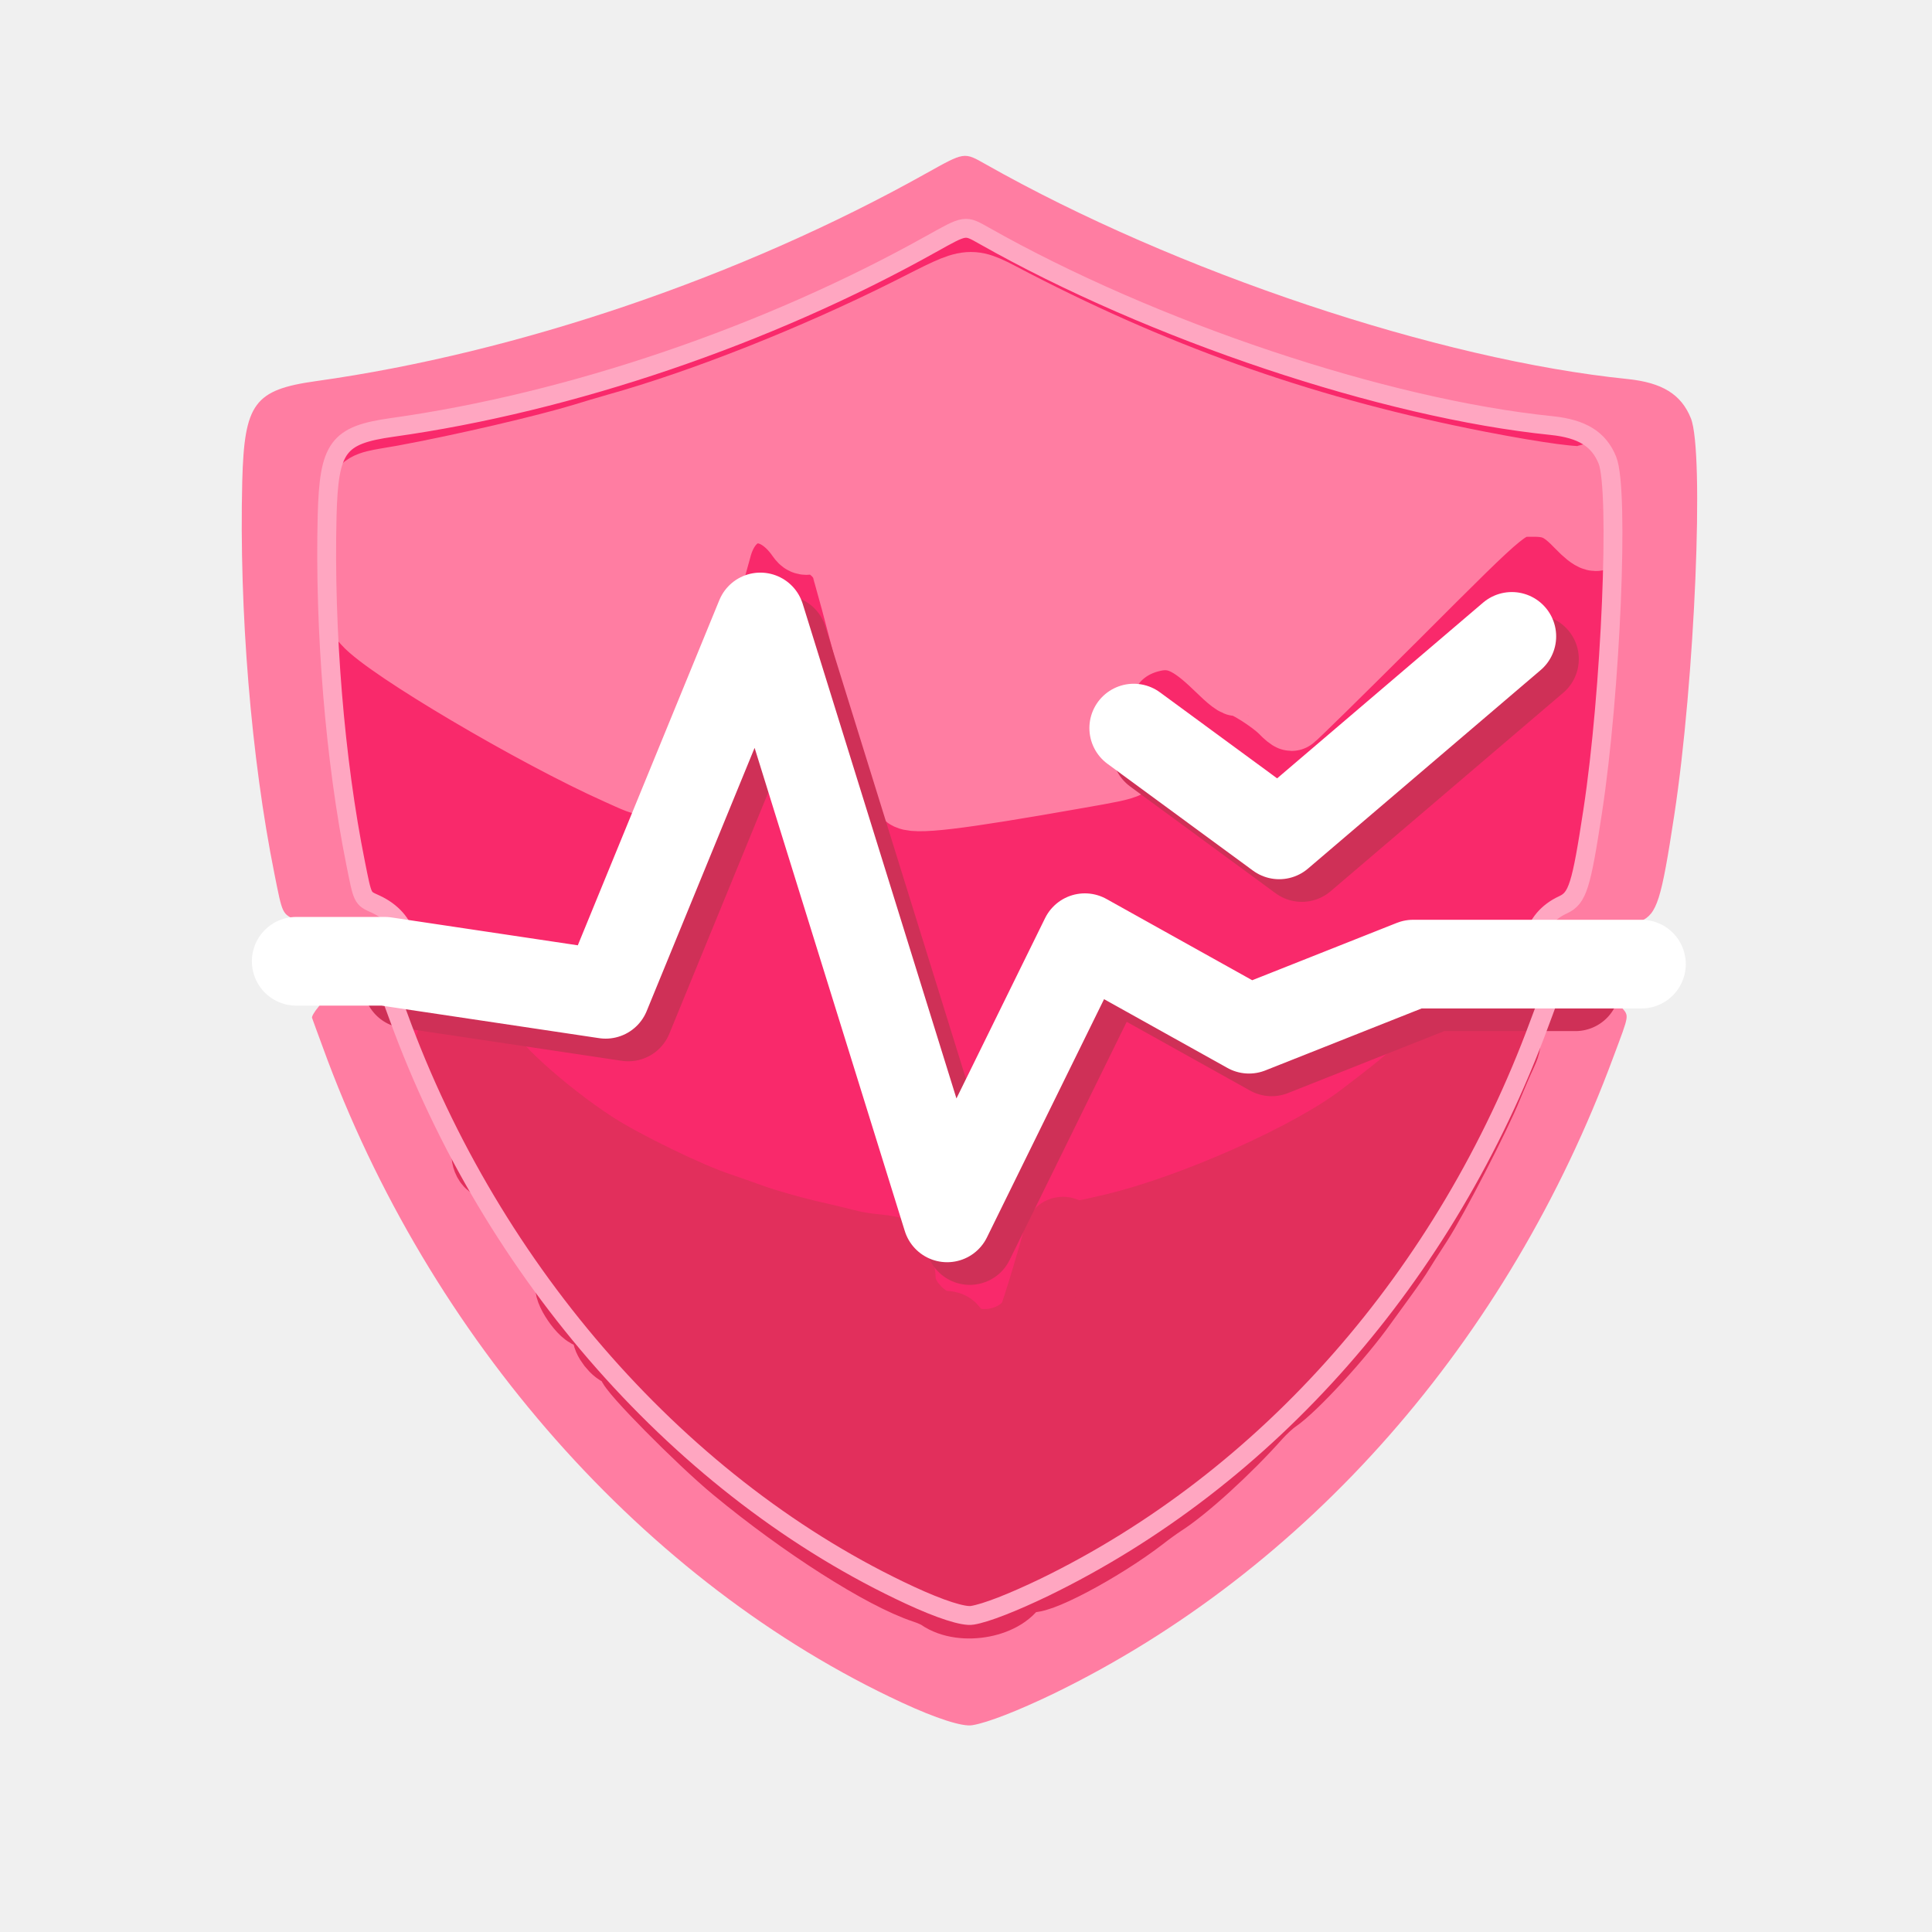
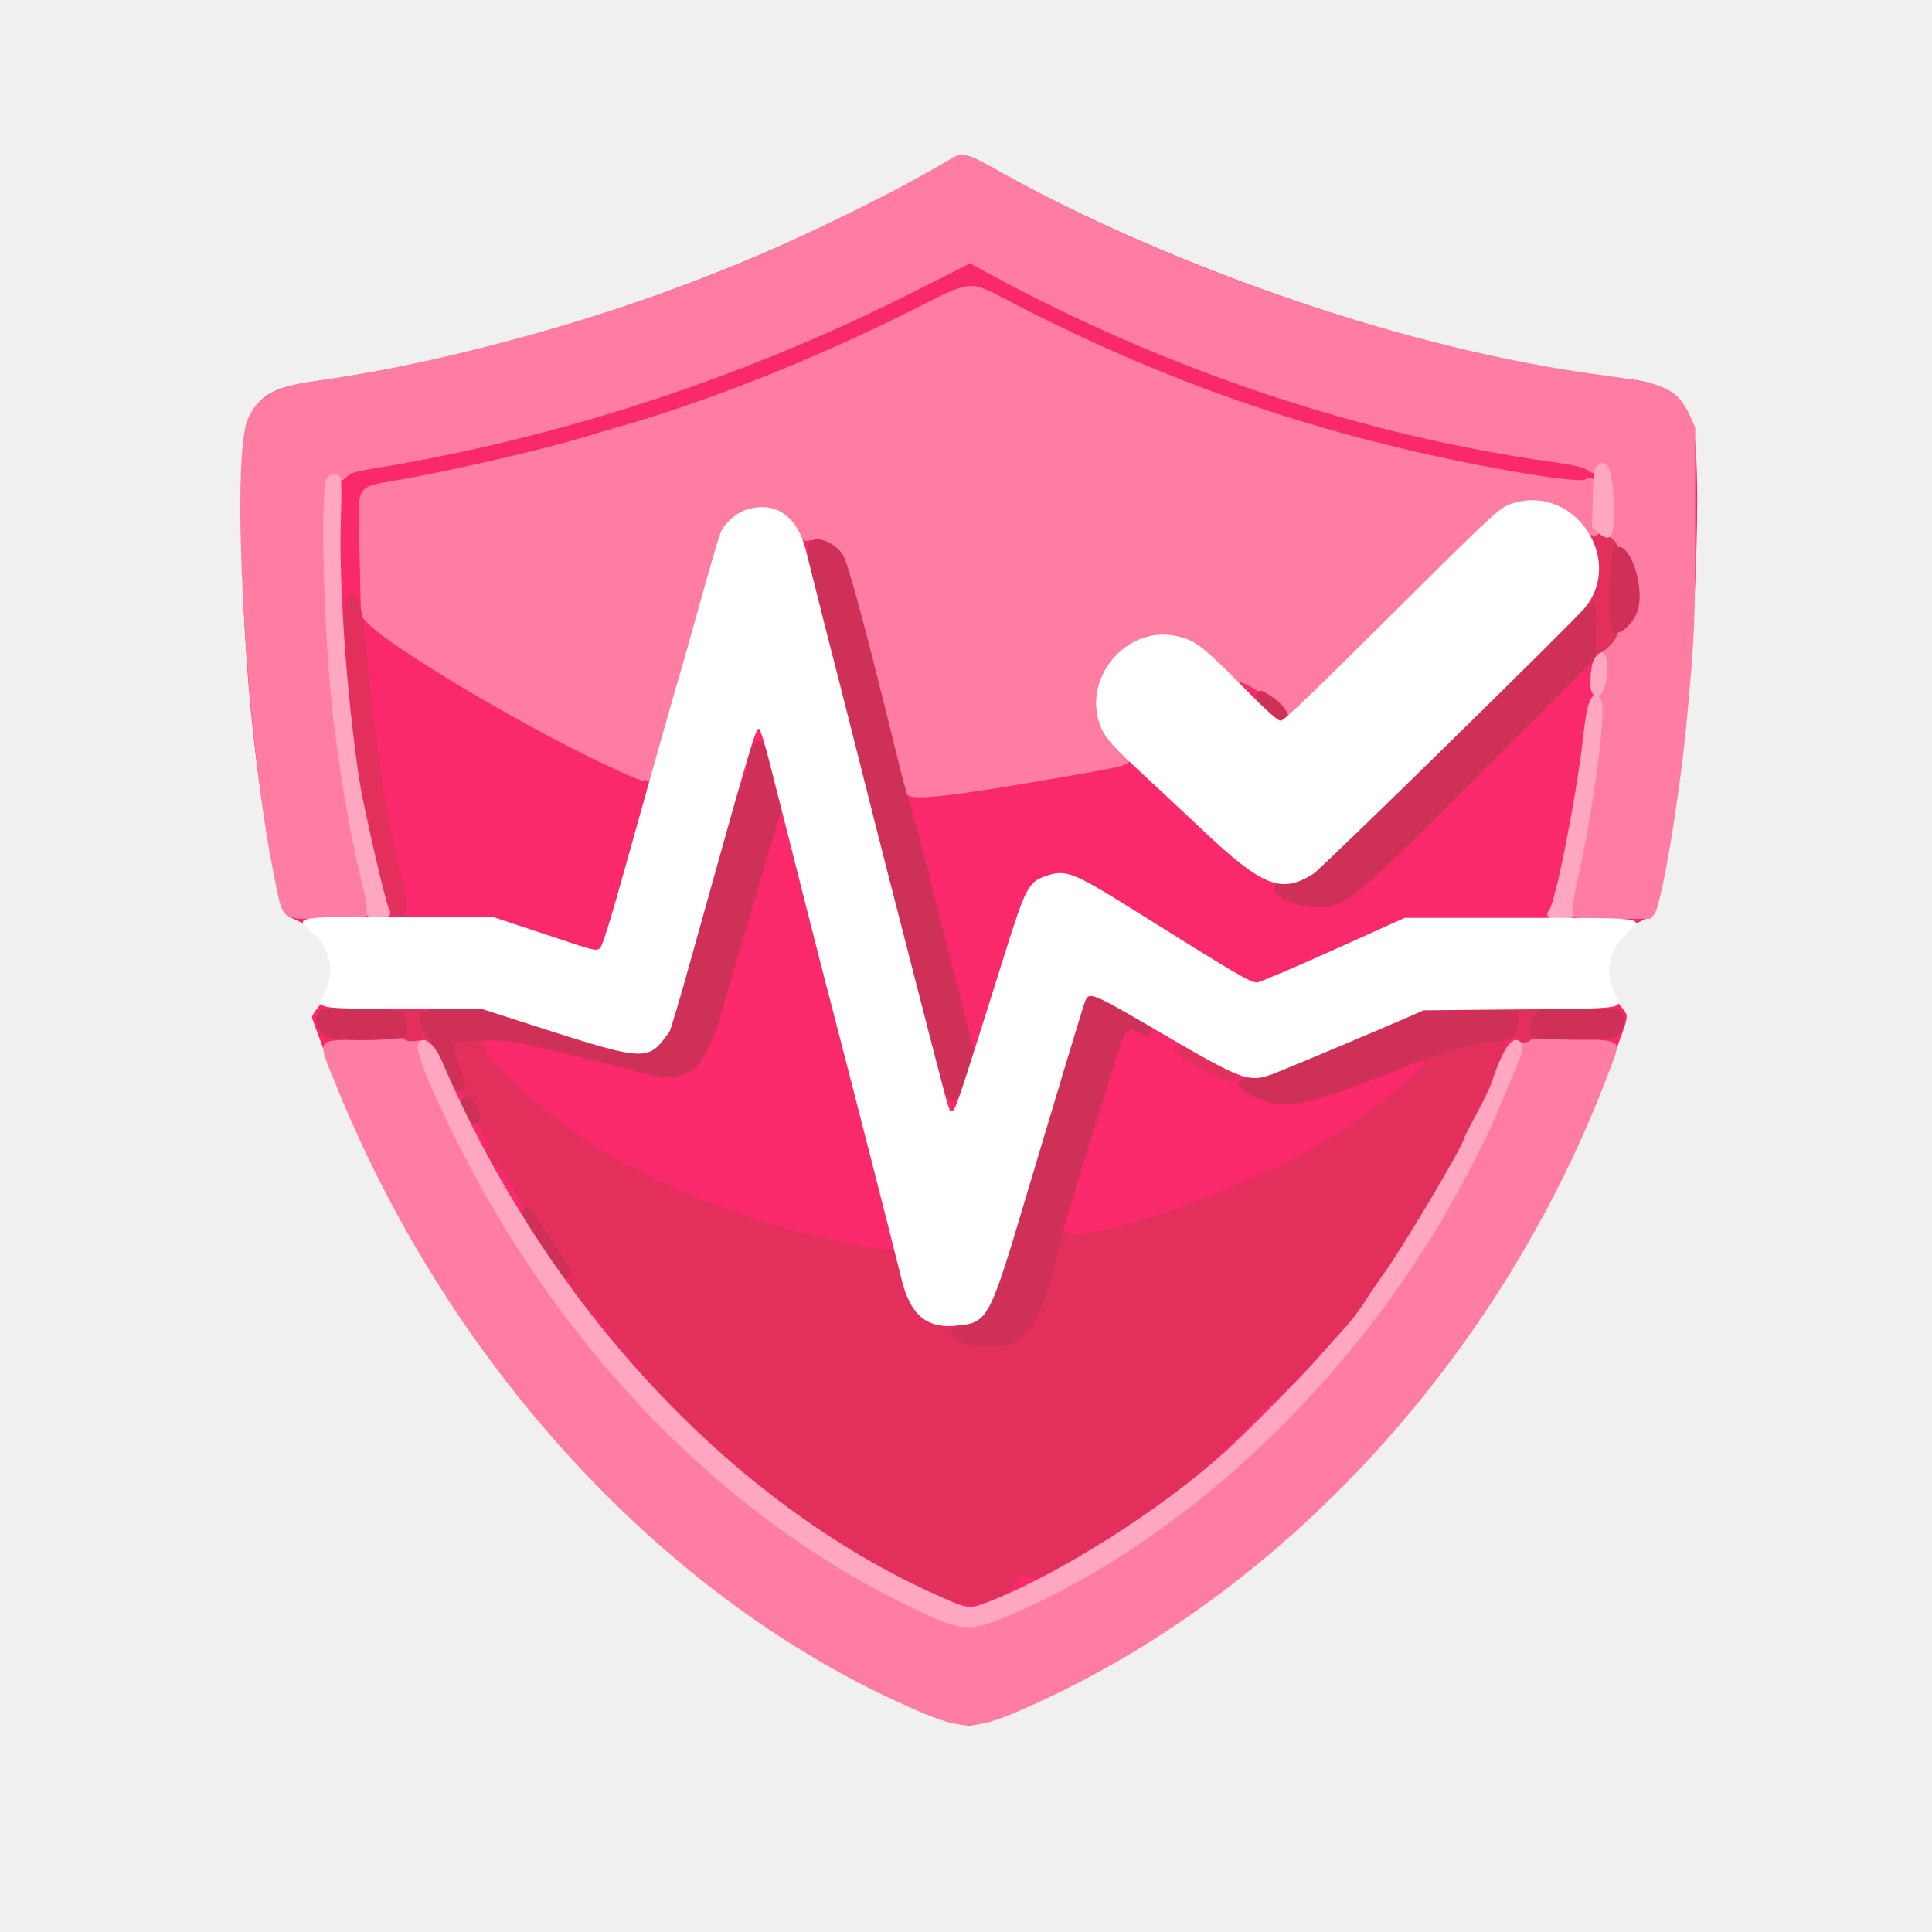
<svg xmlns="http://www.w3.org/2000/svg" viewBox="0 0 1024 1024" role="img" aria-label="SolidPing">
  <g transform="matrix(1 0 0 1 0 0)">
    <g transform="matrix(0.1 0 0 -0.1 0 1024)">
-       <path fill="#ff7da2" d="M4905 9319 c-978 -547 -2164 -950 -3230 -1099 -328 -46 -380 -118 -391 -530 -17 -687 47 -1468 171 -2084 43 -215 40 -209 118 -244 201 -92 251 -297 113 -461 -20 -24 -35 -50 -32 -56 2 -7 28 -77 57 -156 561 -1544 1708 -2842 3069 -3473 181 -84 321 -129 373 -120 81 13 244 77 433 168 1340 652 2408 1867 2966 3376 86 230 83 212 41 263 -134 158 -86 367 103 454 87 40 109 110 178 563 109 713 160 1924 88 2103 -51 127 -152 189 -335 208 -1002 102 -2395 568 -3402 1138 -117 66 -110 67 -320 -50z" />
-     </g>
-     <g transform="matrix(0.8838 0 0 0.8838 59.9 48.0)">
-       <g transform="matrix(0.1 0 0 -0.1 0 1024)">
-         <path fill="#f9296b" d="M4905 9319 c-978 -547 -2164 -950 -3230 -1099 -328 -46 -380 -118 -391 -530 -17 -687 47 -1468 171 -2084 43 -215 40 -209 118 -244 201 -92 251 -297 113 -461 -20 -24 -35 -50 -32 -56 2 -7 28 -77 57 -156 561 -1544 1708 -2842 3069 -3473 181 -84 321 -129 373 -120 81 13 244 77 433 168 1340 652 2408 1867 2966 3376 86 230 83 212 41 263 -134 158 -86 367 103 454 87 40 109 110 178 563 109 713 160 1924 88 2103 -51 127 -152 189 -335 208 -1002 102 -2395 568 -3402 1138 -117 66 -110 67 -320 -50z" />
-       </g>
+       <path fill="#f9296b" d="M4905 9319 c-978 -547 -2164 -950 -3230 -1099 -328 -46 -380 -118 -391 -530 -17 -687 47 -1468 171 -2084 43 -215 40 -209 118 -244 201 -92 251 -297 113 -461 -20 -24 -35 -50 -32 -56 2 -7 28 -77 57 -156 561 -1544 1708 -2842 3069 -3473 181 -84 321 -129 373 -120 81 13 244 77 433 168 1340 652 2408 1867 2966 3376 86 230 83 212 41 263 -134 158 -86 367 103 454 87 40 109 110 178 563 109 713 160 1924 88 2103 -51 127 -152 189 -335 208 -1002 102 -2395 568 -3402 1138 -117 66 -110 67 -320 -50z" />
    </g>
    <g transform="matrix(0.1 0 0 -0.1 0 1024)">
-       <path fill="#ff7da2" stroke="#ff7da2" stroke-width="360" stroke-linejoin="round" d="M4820 8589 c-502 -252 -1092 -486 -1550 -614 -52 -15 -131 -38 -175 -52 -200 -61 -640 -164 -955 -222 -270 -49 -244 -4 -234 -406 l7 -318 28 -32 c117 -133 896 -593 1337 -790 183 -82 169 -88 216 86 19 68 92 329 164 579 72 250 136 478 143 505 62 254 290 290 442 70 15 -21 24 -25 47 -20 55 12 145 -46 182 -118 11 -22 87 -303 168 -624 99 -392 154 -591 167 -605 30 -34 253 -8 904 107 313 55 312 54 225 138 -207 202 -111 524 175 587 115 26 200 -11 340 -147 76 -74 103 -94 119 -90 24 6 177 -90 232 -147 19 -20 39 -36 44 -36 5 0 252 243 549 539 611 611 593 596 735 596 103 0 154 -25 242 -117 73 -76 108 -85 99 -27 -2 13 -5 77 -8 141 -5 130 -14 151 -57 128 -31 -16 -248 13 -568 75 -889 173 -1665 443 -2464 856 -249 129 -206 133 -554 -42z" />
+       <path fill="#ff7da2" d="M5040 9399 c-299 -183 -898 -472 -1295 -626 -662 -256 -1457 -468 -2069 -552 -210 -29 -306 -81 -360 -195 -97 -206 -16 -1667 134 -2415 53 -261 30 -241 280 -241 265 0 260 -4 216 177 -129 531 -196 1065 -212 1704 -9 388 2 481 54 448 19 -12 24 -11 49 13 23 21 47 29 133 43 994 161 1984 486 2903 953 l269 136 106 -58 c941 -510 1972 -854 2987 -996 111 -16 157 -26 179 -42 25 -18 31 -19 53 -7 54 29 72 -44 66 -269 0 -18 -8 -41 -17 -51 -25 -28 -20 -38 37 -76 165 -110 167 -323 4 -468 -72 -64 -91 -97 -67 -112 17 -11 11 -108 -11 -165 -18 -47 -19 -60 -9 -88 7 -20 9 -55 5 -90 -37 -328 -103 -711 -161 -940 -28 -108 -20 -112 232 -112 l203 0 19 24 c40 51 139 650 176 1066 38 415 41 495 41 1000 l0 515 -26 55 c-72 153 -118 175 -492 225 -988 133 -2231 553 -3144 1063 -198 111 -222 118 -283 81z M4820 8589 c-502 -252 -1092 -486 -1550 -614 -52 -15 -131 -38 -175 -52 -200 -61 -640 -164 -955 -222 -270 -49 -244 -4 -234 -406 l7 -318 28 -32 c117 -133 896 -593 1337 -790 183 -82 169 -88 216 86 19 68 92 329 164 579 72 250 136 478 143 505 62 254 290 290 442 70 15 -21 24 -25 47 -20 55 12 145 -46 182 -118 11 -22 87 -303 168 -624 99 -392 154 -591 167 -605 30 -34 253 -8 904 107 313 55 312 54 225 138 -207 202 -111 524 175 587 115 26 200 -11 340 -147 76 -74 103 -94 119 -90 24 6 177 -90 232 -147 19 -20 39 -36 44 -36 5 0 252 243 549 539 611 611 593 596 735 596 103 0 154 -25 242 -117 73 -76 108 -85 99 -27 -2 13 -5 77 -8 141 -5 130 -14 151 -57 128 -31 -16 -248 13 -568 75 -889 173 -1665 443 -2464 856 -249 129 -206 133 -554 -42z M1896 4730 c-227 -7 -220 14 -99 -280 595 -1449 1703 -2655 2969 -3234 348 -159 388 -159 741 3 1339 616 2467 1864 3024 3349 64 169 77 160 -228 163 -251 2 -268 0 -260 -33 3 -11 -7 -50 -23 -86 -47 -114 -111 -265 -134 -317 -465 -1084 -1525 -2160 -2556 -2596 -189 -80 -192 -80 -317 -30 -986 393 -1987 1374 -2553 2502 -127 251 -231 500 -222 527 2 7 -2 19 -8 27 -13 16 -4 16 -334 5z" />
    </g>
    <g transform="matrix(0.1 0 0 -0.1 0 1024)">
-       <path fill="#e22f5c" stroke="#e22f5c" stroke-width="360" stroke-linejoin="round" d="M2390 4725 c-18 -22 -8 -89 24 -157 14 -31 26 -64 26 -72 0 -8 17 -48 38 -88 22 -40 45 -91 51 -113 7 -22 25 -57 39 -78 21 -32 24 -42 14 -58 -24 -39 2 -105 38 -96 27 7 32 0 95 -118 32 -60 73 -128 90 -150 18 -22 61 -86 96 -143 35 -56 79 -126 96 -154 21 -34 29 -56 23 -62 -25 -25 76 -172 111 -163 28 7 91 -68 83 -99 -8 -30 50 -104 81 -104 29 0 56 -31 49 -56 -7 -27 368 -407 551 -558 360 -298 785 -569 1005 -641 30 -10 67 -26 82 -37 119 -83 355 -37 403 79 14 33 46 45 61 22 25 -41 390 151 610 321 33 26 79 59 102 74 123 78 347 282 507 462 28 31 70 70 95 87 97 66 344 335 467 509 23 32 71 98 106 146 35 48 74 105 87 127 13 22 57 91 98 154 83 128 313 573 372 722 22 53 53 127 71 164 44 95 36 102 -103 88 -172 -18 -308 -72 -308 -122 0 -28 -82 -100 -335 -292 -274 -209 -890 -483 -1310 -584 -204 -48 -222 -50 -246 -29 -23 21 -52 10 -57 -22 -7 -41 -115 -401 -129 -427 -75 -145 -336 -185 -416 -64 -12 19 -25 25 -50 25 -96 0 -227 136 -227 237 0 38 -25 132 -39 149 -6 8 -46 16 -92 20 -45 4 -107 13 -138 21 -31 8 -132 33 -226 54 -93 22 -222 59 -285 81 -63 23 -146 52 -185 65 -159 52 -513 224 -665 323 -273 177 -580 458 -580 529 0 43 -148 66 -180 28z" />
+       <path fill="#e22f5c" d="M8450 7395 c-11 -13 -11 -26 0 -70 18 -73 9 -179 -20 -234 -21 -42 -21 -46 -6 -72 12 -20 16 -53 16 -121 0 -129 24 -150 93 -80 37 38 46 65 26 77 -15 10 -5 396 12 423 30 48 -85 121 -121 77z M1835 7070 c-36 -40 19 -744 79 -1015 8 -33 17 -82 21 -110 42 -310 121 -565 175 -565 57 0 61 37 20 200 -40 158 -100 472 -120 630 -11 91 -27 212 -35 270 -8 58 -17 143 -20 190 -4 47 -11 114 -16 150 -5 36 -14 100 -18 143 -13 112 -45 152 -86 107z M2120 4885 c-10 -13 -10 -23 2 -54 9 -22 14 -50 11 -63 -7 -36 18 -52 73 -45 67 7 81 25 64 79 -8 24 -13 49 -11 56 7 40 -110 62 -139 27z M8033 4888 c-4 -7 -8 -30 -9 -50 0 -21 -6 -49 -14 -62 -24 -46 75 -86 107 -43 21 27 44 139 32 153 -15 18 -105 19 -116 2z M2390 4725 c-18 -22 -8 -89 24 -157 14 -31 26 -64 26 -72 0 -8 17 -48 38 -88 22 -40 45 -91 51 -113 7 -22 25 -57 39 -78 21 -32 24 -42 14 -58 -24 -39 2 -105 38 -96 27 7 32 0 95 -118 32 -60 73 -128 90 -150 18 -22 61 -86 96 -143 35 -56 79 -126 96 -154 21 -34 29 -56 23 -62 -25 -25 76 -172 111 -163 28 7 91 -68 83 -99 -8 -30 50 -104 81 -104 29 0 56 -31 49 -56 -7 -27 368 -407 551 -558 360 -298 785 -569 1005 -641 30 -10 67 -26 82 -37 119 -83 355 -37 403 79 14 33 46 45 61 22 25 -41 390 151 610 321 33 26 79 59 102 74 123 78 347 282 507 462 28 31 70 70 95 87 97 66 344 335 467 509 23 32 71 98 106 146 35 48 74 105 87 127 13 22 57 91 98 154 83 128 313 573 372 722 22 53 53 127 71 164 44 95 36 102 -103 88 -172 -18 -308 -72 -308 -122 0 -28 -82 -100 -335 -292 -274 -209 -890 -483 -1310 -584 -204 -48 -222 -50 -246 -29 -23 21 -52 10 -57 -22 -7 -41 -115 -401 -129 -427 -75 -145 -336 -185 -416 -64 -12 19 -25 25 -50 25 -96 0 -227 136 -227 237 0 38 -25 132 -39 149 -6 8 -46 16 -92 20 -45 4 -107 13 -138 21 -31 8 -132 33 -226 54 -93 22 -222 59 -285 81 -63 23 -146 52 -185 65 -159 52 -513 224 -665 323 -273 177 -580 458 -580 529 0 43 -148 66 -180 28z M6229 4694 c-22 -27 0 -45 147 -123 141 -75 169 -81 169 -36 0 47 -288 192 -316 159z" />
    </g>
-     <polyline points="216,521.5 333,539 415,339 514,657.5 587,509 674,557.5 761,523 835,523" fill="none" stroke="#cf3057" stroke-width="47" stroke-linecap="round" stroke-linejoin="round" />
-     <polyline points="612.9,397.9 690,454.5 813.3,349.3" fill="none" stroke="#cf3057" stroke-width="47" stroke-linecap="round" stroke-linejoin="round" />
-     <g transform="matrix(0.8838 0 0 0.8838 59.9 48.0)">
-       <g transform="matrix(0.1 0 0 -0.1 0 1024)">
-         <path fill="none" stroke="#ffa6c1" stroke-width="113.1" stroke-linejoin="round" d="M4905 9319 c-978 -547 -2164 -950 -3230 -1099 -328 -46 -380 -118 -391 -530 -17 -687 47 -1468 171 -2084 43 -215 40 -209 118 -244 201 -92 251 -297 113 -461 -20 -24 -35 -50 -32 -56 2 -7 28 -77 57 -156 561 -1544 1708 -2842 3069 -3473 181 -84 321 -129 373 -120 81 13 244 77 433 168 1340 652 2408 1867 2966 3376 86 230 83 212 41 263 -134 158 -86 367 103 454 87 40 109 110 178 563 109 713 160 1924 88 2103 -51 127 -152 189 -335 208 -1002 102 -2395 568 -3402 1138 -117 66 -110 67 -320 -50z" />
-       </g>
+     <g transform="matrix(0.1 0 0 -0.1 0 1024)">
+       <path fill="#cf3057" d="M4292 7368 c-18 -18 -14 -99 8 -170 11 -34 36 -130 55 -213 19 -82 53 -217 75 -300 23 -82 52 -198 65 -257 13 -59 38 -156 55 -215 17 -60 39 -151 49 -203 10 -52 53 -228 95 -390 42 -162 104 -401 137 -530 155 -603 177 -672 216 -687 52 -20 134 240 103 323 -6 15 -81 302 -166 638 -85 336 -161 627 -169 646 -8 19 -30 98 -49 175 -171 699 -269 1065 -298 1113 -40 66 -140 106 -176 70z M8549 7324 c-18 -22 -26 -409 -8 -430 25 -30 93 14 129 85 66 128 -43 439 -121 345z M8383 7018 c-10 -13 -142 -145 -293 -293 -151 -149 -444 -437 -651 -640 -524 -516 -502 -499 -615 -513 -170 -21 -7 -149 179 -140 140 6 163 26 1020 885 l437 439 0 130 c0 134 -5 154 -41 154 -10 0 -26 -10 -36 -22z M6662 6568 c-32 -32 69 -153 123 -146 69 8 42 70 -57 134 -43 27 -49 29 -66 12z M3993 6298 c-16 -21 -33 -79 -33 -113 0 -18 -13 -61 -30 -96 -16 -35 -47 -127 -69 -204 -21 -77 -56 -198 -76 -270 -20 -71 -52 -186 -70 -255 -19 -69 -39 -138 -45 -155 -6 -16 -18 -61 -26 -100 -90 -426 -208 -514 -529 -390 -38 15 -110 40 -160 55 -49 16 -162 51 -250 79 l-159 51 -142 0 c-198 0 -219 -38 -111 -198 16 -24 48 -87 71 -139 45 -104 64 -125 91 -103 19 16 14 51 -21 127 -32 71 -38 101 -25 117 18 21 250 29 331 11 256 -57 511 -119 599 -144 317 -93 388 -41 506 374 37 127 93 318 125 425 32 107 76 258 99 335 22 77 48 162 57 189 16 45 16 53 1 100 -8 28 -21 76 -27 106 -34 157 -40 183 -51 196 -14 17 -43 18 -56 2z M5762 4958 c-11 -13 -29 -54 -40 -93 -37 -131 -157 -531 -202 -670 -16 -49 -38 -127 -50 -173 -11 -45 -34 -122 -50 -171 -17 -49 -30 -98 -30 -109 0 -11 -11 -45 -25 -76 -14 -31 -41 -112 -61 -179 -51 -173 -95 -228 -205 -260 -118 -34 -45 -115 112 -125 227 -13 305 94 413 573 15 65 58 206 171 570 25 77 69 221 100 319 76 242 72 237 143 202 39 -19 43 -19 58 -4 30 30 15 42 -216 175 -86 50 -90 50 -118 21z M1716 4892 c-56 -14 -53 -91 7 -144 31 -29 396 -27 422 2 22 25 13 99 -16 126 -21 19 -348 32 -413 16z M7530 4887 c-19 -8 -73 -31 -120 -52 -47 -20 -132 -56 -190 -80 -136 -55 -402 -167 -461 -194 -26 -11 -77 -24 -114 -28 -119 -14 -112 -52 20 -114 137 -65 267 -40 705 136 272 109 410 151 533 161 111 8 135 25 143 99 10 79 10 79 -255 82 -174 3 -234 0 -261 -10z M8165 4890 c-42 -16 -71 -114 -44 -146 14 -17 390 -21 434 -4 50 19 72 117 33 144 -25 18 -383 23 -423 6z M2450 4415 c-21 -25 32 -135 65 -135 42 0 38 68 -6 124 -23 29 -41 33 -59 11z M2770 3825 c-23 -28 191 -370 227 -363 41 8 36 33 -23 127 -163 257 -175 271 -204 236z" />
    </g>
-     <polyline points="157,509.5 204,509.5 321,527 403,327 502,645.5 575,497 662,545.5 749,511 870,511" fill="none" stroke="#ffffff" stroke-width="47" stroke-linecap="round" stroke-linejoin="round" />
-     <polyline points="600.9,385.9 678,442.5 801.3,337.3" fill="none" stroke="#ffffff" stroke-width="47" stroke-linecap="round" stroke-linejoin="round" />
+     <g transform="matrix(0.1 0 0 -0.1 0 1024)">
+       <path fill="#ffa6c1" d="M8459 7763 c-10 -11 -15 -58 -17 -168 l-4 -152 32 -27 c72 -60 91 -19 83 173 -7 173 -42 237 -94 174z M1734 7709 c-41 -45 -17 -892 36 -1309 43 -341 90 -603 156 -872 13 -54 21 -104 18 -113 -10 -26 15 -45 61 -45 50 0 75 21 58 49 -18 28 -139 555 -159 691 -68 456 -109 1036 -97 1395 5 150 3 198 -7 210 -17 21 -43 19 -66 -6z M8450 6748 c-22 -37 -29 -171 -9 -183 7 -5 5 -13 -5 -24 -18 -20 -31 -81 -46 -216 -33 -296 -146 -869 -179 -908 -24 -29 -3 -51 53 -55 57 -4 79 11 71 47 -3 15 8 87 25 161 88 390 158 923 126 959 -12 13 -14 21 -6 26 21 13 40 79 40 139 0 89 -33 114 -70 54z M2222 4718 c-24 -24 3 -109 106 -333 539 -1176 1410 -2118 2434 -2631 334 -167 364 -171 588 -76 971 413 1905 1319 2442 2367 51 99 102 203 114 230 24 55 90 211 135 319 33 77 36 108 13 127 -39 32 -90 -43 -149 -221 -8 -25 -44 -100 -80 -165 -36 -66 -65 -124 -65 -128 0 -31 -328 -584 -425 -717 -34 -47 -81 -116 -105 -155 -24 -38 -69 -97 -99 -130 -31 -33 -97 -108 -148 -165 -87 -99 -390 -405 -498 -502 -331 -298 -860 -634 -1231 -782 -119 -47 -117 -47 -285 28 -1096 490 -2074 1542 -2624 2826 -40 93 -92 139 -123 108z" />
+     </g>
+     <g transform="matrix(0.1 0 0 -0.1 0 1024)">
+       <path fill="#ffffff" d="M8026 7575 c-75 -21 -81 -27 -666 -608 -403 -401 -555 -547 -572 -547 -17 0 -76 54 -213 193 -204 207 -247 239 -351 258 -250 46 -474 -209 -400 -455 22 -71 58 -117 191 -240 66 -61 226 -210 354 -331 324 -306 422 -345 594 -235 41 26 1375 1333 1436 1407 212 257 -51 651 -373 558z M3946 7535 c-42 -15 -100 -65 -121 -105 -12 -24 -38 -110 -147 -500 -22 -80 -53 -188 -68 -240 -33 -111 -122 -424 -290 -1025 -81 -291 -126 -436 -139 -449 -19 -19 -23 -18 -294 73 l-274 91 -486 1 c-565 1 -573 0 -473 -83 95 -80 123 -209 69 -317 -45 -91 -69 -86 413 -88 l419 -1 140 -45 c750 -242 731 -240 853 -76 6 8 59 186 117 395 326 1169 341 1217 359 1211 6 -2 35 -98 64 -213 181 -717 279 -1102 322 -1264 77 -295 341 -1325 367 -1435 45 -190 131 -266 285 -252 176 16 178 18 386 717 166 556 293 977 303 1002 22 54 32 50 405 -168 451 -263 465 -267 619 -205 115 46 562 235 670 282 l100 44 509 5 c583 6 548 -1 503 91 -54 107 -30 223 66 312 91 86 121 82 -574 82 l-604 0 -375 -169 c-206 -93 -388 -170 -405 -173 -31 -5 -101 36 -685 402 -289 180 -332 197 -431 164 -98 -33 -111 -56 -225 -419 -236 -752 -260 -825 -276 -828 -18 -4 -8 -36 -113 368 -213 827 -254 985 -366 1430 -66 261 -154 608 -196 770 -41 162 -86 341 -100 397 -46 192 -169 274 -327 218z" />
+     </g>
  </g>
</svg>
